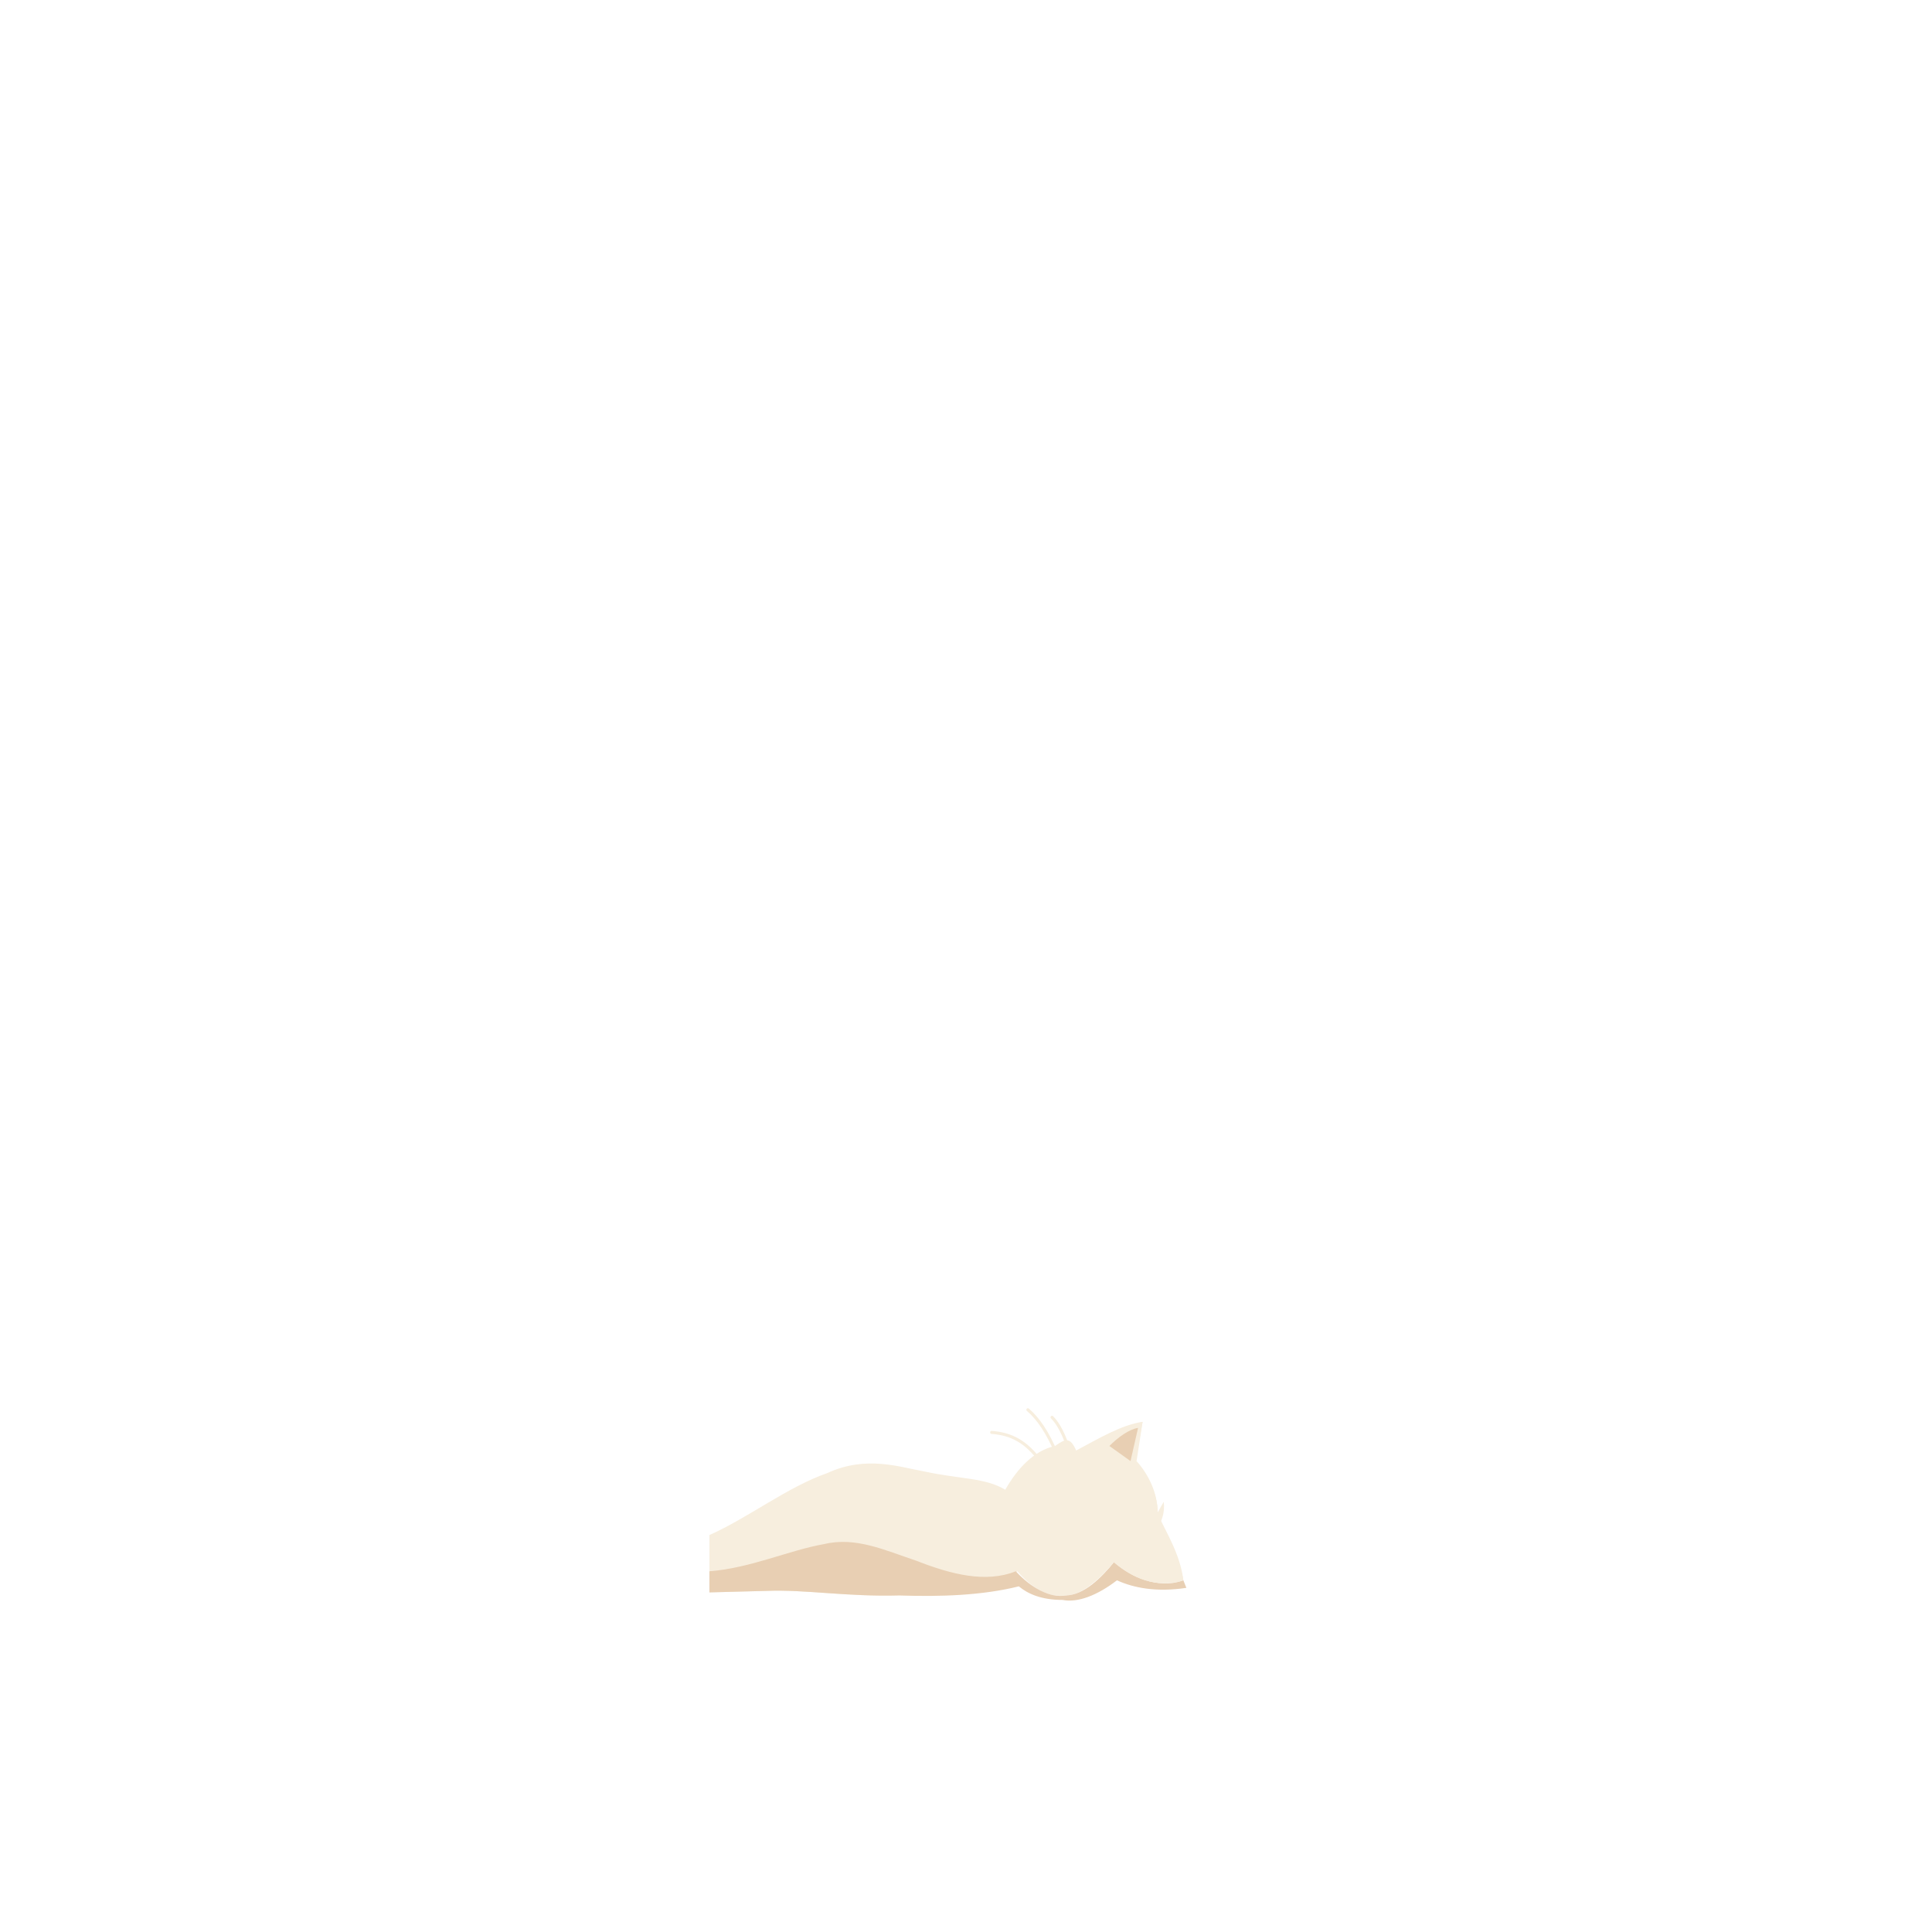
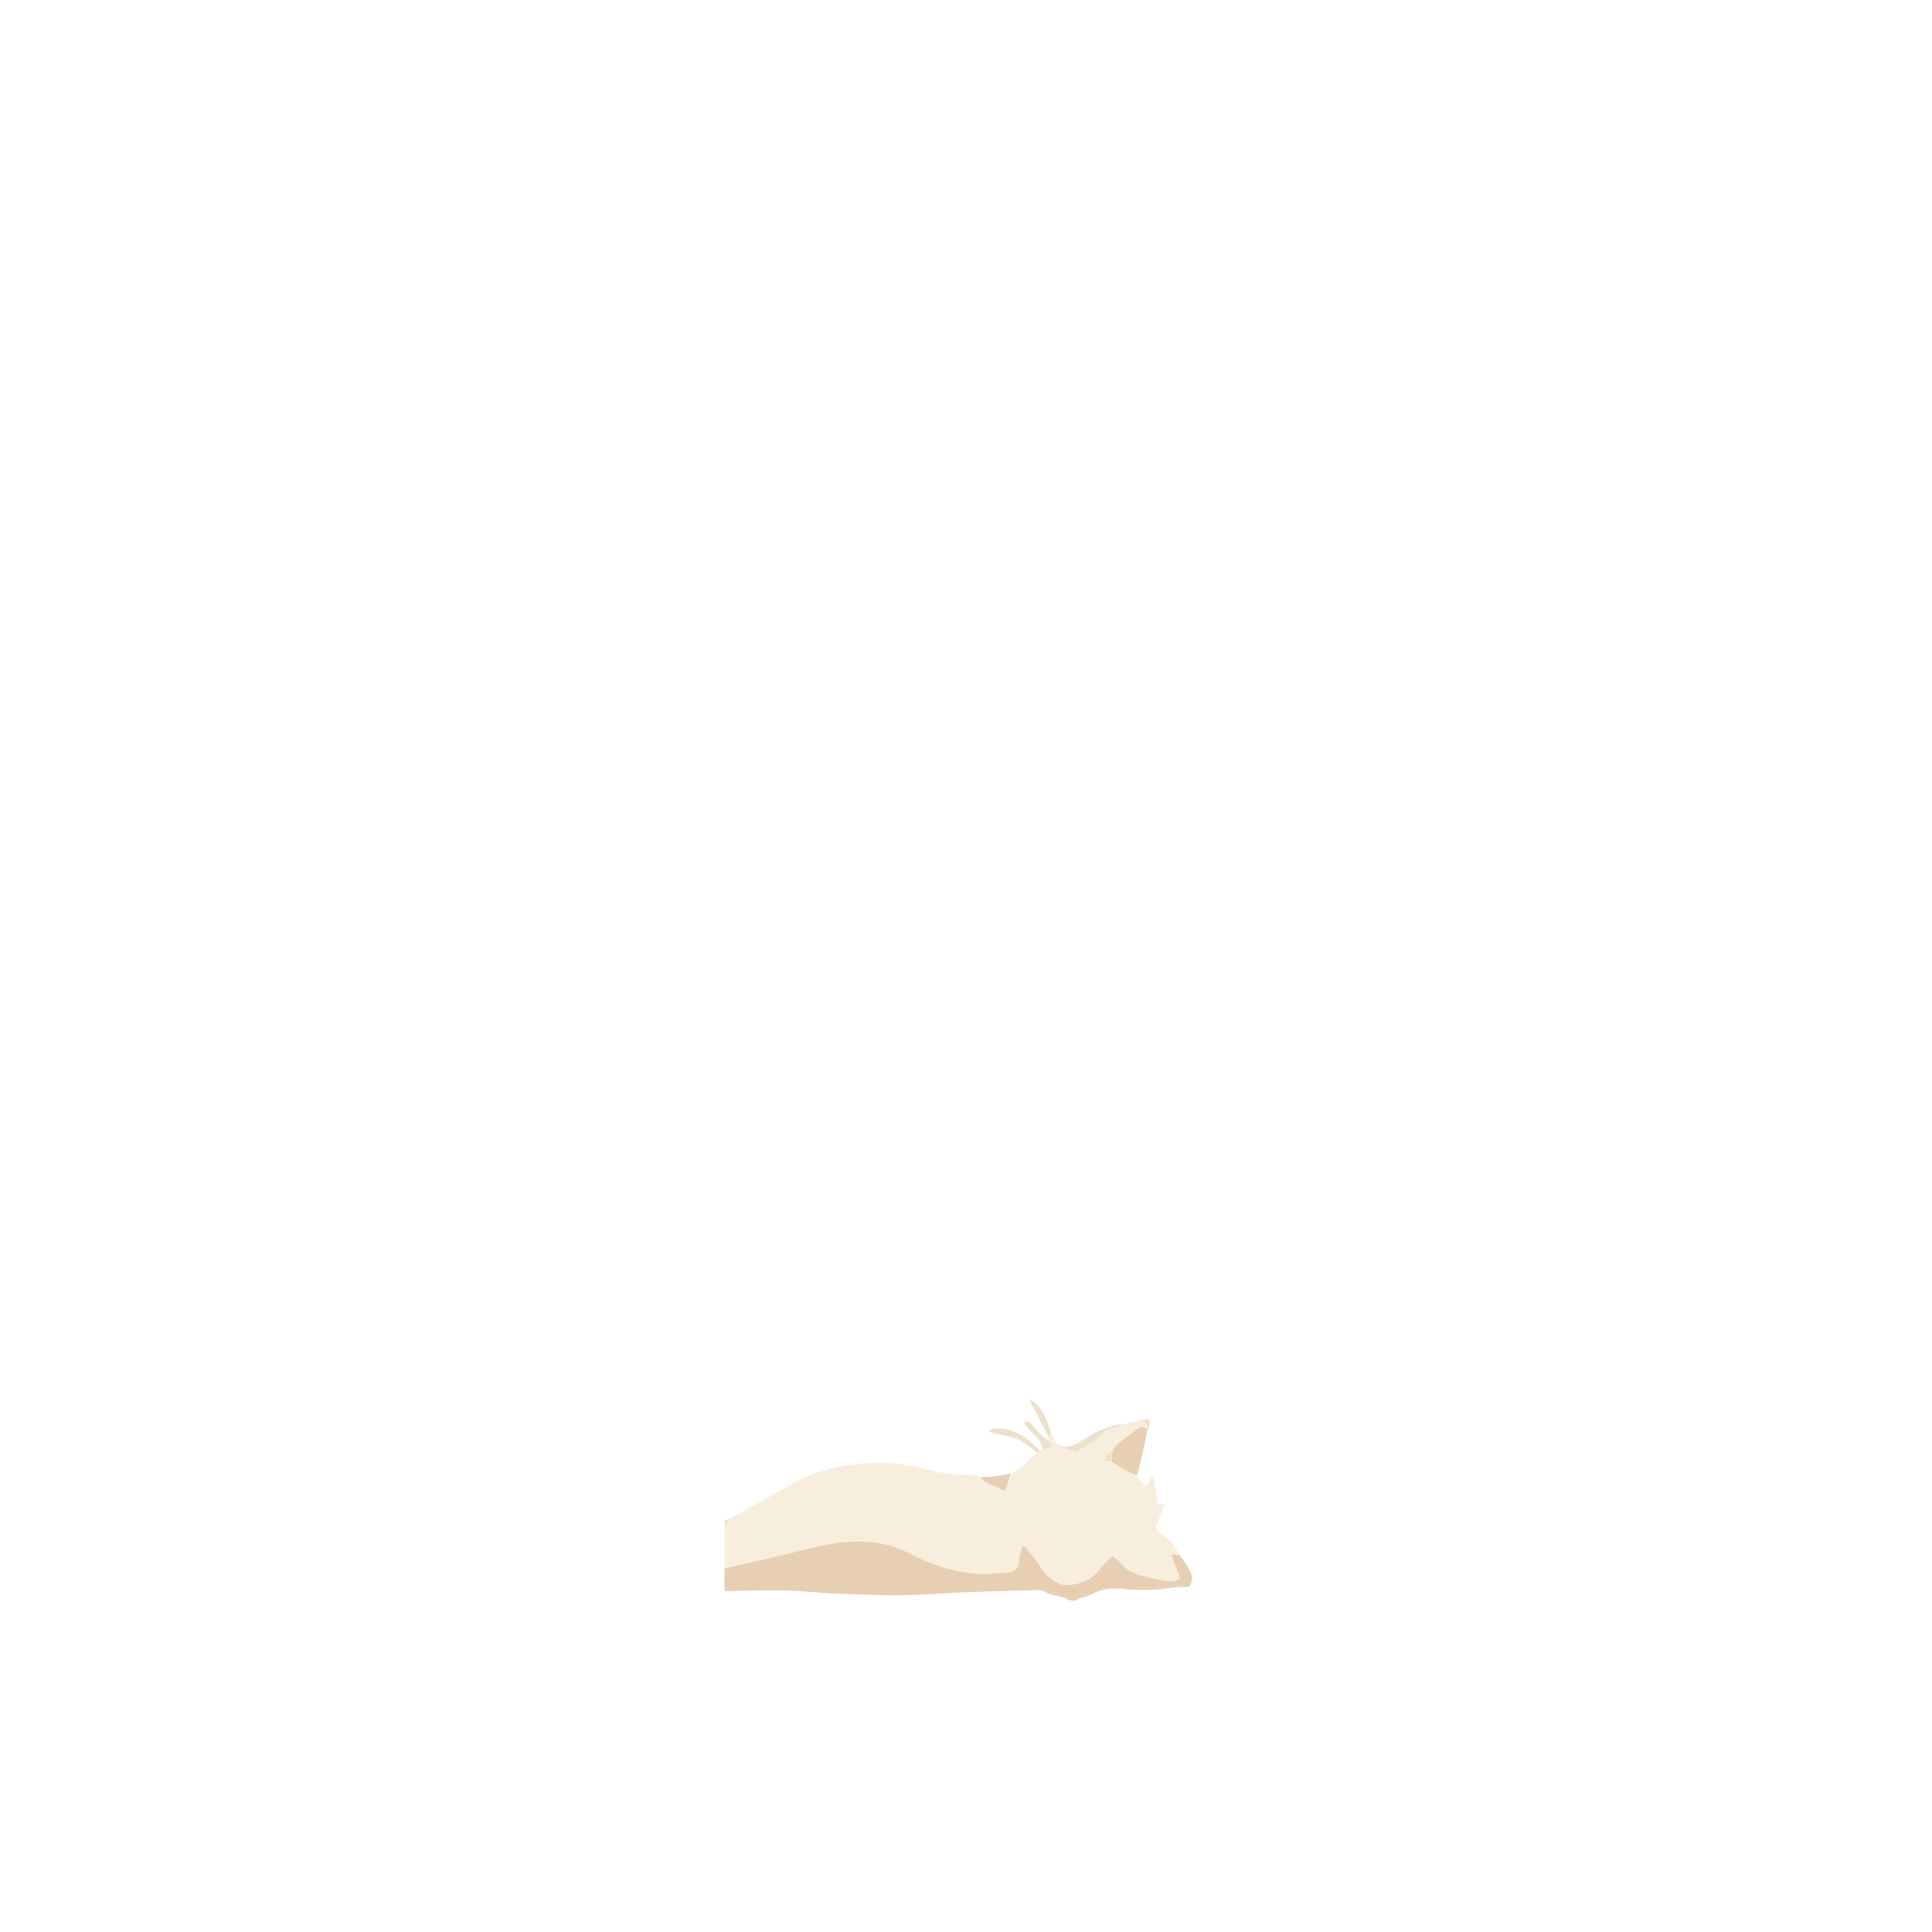
<svg xmlns="http://www.w3.org/2000/svg" width="1280" height="1280" viewBox="0 0 1280 1280" fill="none">
-   <path d="M470 1017 C495 1006 522 985 548 976 C574 964 596 972 613 975 C636 980 653 979 666 987 C674 973 685 961 699 958 C706 953 709 952 713 961 C728 953 743 944 757 942 L753 968 C761 977 767 989 767 1003 C773 1016 782 1030 784 1047 C770 1052 752 1047 738 1035 C728 1045 718 1057 706 1057 C692 1059 681 1049 674 1041 C649 1057 623 1058 596 1057 C561 1058 534 1053 508 1054 L470 1055Z" fill="#F7EEDE" id="Smooth sleeping body" />
-   <path d="M470 1041 C497 1039 523 1027 546 1023 C567 1018 586 1027 607 1034 C630 1043 653 1049 673 1041 C683 1052 696 1059 706 1057 C718 1057 730 1045 738 1035 C753 1048 771 1052 784 1047 L786 1052 C766 1055 751 1052 740 1047 C727 1057 714 1062 704 1060 C690 1060 681 1056 675 1051 C651 1057 623 1058 596 1057 C561 1058 534 1053 508 1054 L470 1055Z" fill="#E8CFB3" id="Smooth body underside" />
-   <path d="M672 989 C681 973 695 965 714 963 C727 954 742 946 757 942 L752 969 C760 977 767 989 767 1002 L771 995 C772 1003 769 1008 768 1011 C775 1021 782 1035 784 1047 C765 1052 751 1046 738 1035 C727 1048 717 1056 706 1057 C693 1058 683 1049 677 1038 C682 1024 681 1007 672 989Z" fill="#F7EEDE" id="Smooth head and paws" />
-   <path d="M735 958 C741 952 748 947 754 946 L749 968Z" fill="#E8CFB3" id="Inner ear" />
-   <path d="M690 969 C680 955 670 950 657 949" fill="none" id="Whisker 1" stroke="#F7EEDE" stroke-width="2" stroke-linecap="round" />
-   <path d="M700 963 C694 949 688 940 681 934" fill="none" id="Whisker 2" stroke="#F7EEDE" stroke-width="2" stroke-linecap="round" />
-   <path d="M709 963 C705 950 701 943 697 939" fill="none" id="Whisker 3" stroke="#F7EEDE" stroke-width="2" stroke-linecap="round" />
+   <path fill="#F7EEDE" opacity="1" stroke="none" d="M 480 1012.023 C 481.294 1010.102 482.479 1008 483.904 1005.903 C 494.339 1000.088 504.528 994.594 514.696 989.061 C 521.762 985.217 528.454 980.388 535.913 977.614 C 560.597 968.437 585.972 966.371 611.673 973.012 C 620.086 975.185 628.486 976.897 637.342 977.149 C 638.087 977.231 638.676 977.101 639.775 976.911 C 643.569 977.19 646.853 977.527 650.129 978.315 C 650.708 979.643 651.1 980.866 651.922 981.334 C 654.41 982.754 657.054 983.905 659.66 985.113 C 661.509 985.969 663.394 986.747 665.613 987.713 C 667.339 983.505 668.797 979.951 670.608 976.159 C 673.293 974.401 675.626 972.879 678.256 971.136 C 681.316 968.139 684.079 965.363 687.092 962.458 C 687.847 961.78 688.352 961.232 689.305 960.624 C 690.053 960.524 690.352 960.484 691.035 960.323 C 693.16 959.574 694.902 958.946 697.352 958.062 C 696.202 956.249 695.268 954.777 694.078 952.946 C 693.804 952.004 693.785 951.421 694.137 950.84 C 695.243 950.867 695.979 950.892 696.945 951.038 C 697.175 951.157 697.422 951.613 697.386 951.95 C 697.781 953.001 698.211 953.713 698.932 954.803 C 699.726 955.988 700.229 956.795 700.943 957.922 C 705.148 959.536 709.144 960.831 712.948 962.064 C 718.337 958.71 723.618 955.425 728.894 952.133 C 729.388 951.825 730.122 951.571 730.29 951.123 C 731.861 946.919 735.69 946.622 739.238 945.675 C 741.039 945.195 742.711 944.234 744.817 943.292 C 745.753 943.042 746.312 942.989 747.046 943.109 C 747.867 943.027 748.515 942.773 749.544 942.314 C 750.491 942.025 751.057 941.941 751.801 942.015 C 752.613 941.911 753.246 941.649 754.273 941.184 C 755.251 940.915 755.834 940.849 756.733 940.985 C 759.883 941.701 759.804 943.842 759.351 945.831 C 756.361 944.134 754.554 945.938 752.73 947.286 C 748.555 950.374 744.357 953.445 740.375 956.77 C 738.977 957.938 738.183 959.83 736.724 961.481 C 733.885 962.76 731.924 964.325 731.587 967.849 C 733.19 968.132 734.587 968.379 736.217 968.962 C 741.963 972.252 747.478 975.206 753.251 978.511 C 755.349 980.768 757.189 982.675 759.373 984.939 C 760.857 982.347 761.942 980.452 763.027 978.557 C 763.4 978.605 763.772 978.654 764.145 978.702 C 765.134 984.588 766.123 990.475 767.144 996.558 C 768.438 996.558 769.716 996.558 771.759 996.558 C 770.123 1000.612 768.701 1004.212 767.219 1007.786 C 765.214 1012.624 765.118 1012.718 769.495 1015.97 C 774.459 1019.66 778.498 1024.079 781.047 1029.89 C 779.415 1030.165 778.024 1030.165 776.055 1030.165 C 778.005 1035.408 779.888 1040.472 781.78 1045.557 C 778.287 1048.406 774.565 1047.727 770.908 1047.118 C 767.448 1046.541 763.985 1045.911 760.584 1045.062 C 754.08 1043.44 747.655 1041.628 742.973 1036.257 C 741.338 1034.382 739.397 1032.775 737.212 1030.677 C 734.068 1033.877 730.951 1036.367 728.708 1039.485 C 724.781 1044.945 719.351 1048.005 713.182 1049.369 C 709.318 1050.224 704.334 1050.714 701.183 1048.968 C 696.602 1046.428 692.189 1042.997 689.252 1037.955 C 686.371 1033.01 682.291 1028.763 678.737 1024.209 C 678.248 1024.322 677.759 1024.434 677.27 1024.547 C 676.478 1027.866 675.191 1031.16 675.014 1034.512 C 674.766 1039.218 672.226 1041.459 668.125 1041.759 C 660.329 1042.33 652.394 1043.334 644.701 1042.486 C 630.195 1040.887 616.331 1036.413 603.392 1029.532 C 588.561 1021.645 572.576 1019.989 556.433 1022.033 C 543.861 1023.624 531.544 1027.266 519.134 1030.084 C 506.083 1033.048 493.108 1036.383 480 1039.05 Z" id="CatBody source 001" />
+   <path fill="#E8CFB3" opacity="1" stroke="none" d="M 718.393 1058.176 C 717.121 1058.516 715.661 1058.567 714.611 1059.25 C 711.567 1061.231 708.857 1060.917 705.403 1058.35 C 700.076 1057.359 695.626 1056.553 691.505 1054.279 C 690.071 1053.487 688.064 1053.483 686.328 1053.528 C 671.221 1053.911 656.112 1054.276 641.012 1054.869 C 626.126 1055.453 611.255 1056.741 596.368 1056.902 C 581.682 1057.062 566.986 1056.199 552.294 1055.781 C 551.705 1055.764 551.117 1055.718 550.528 1055.681 C 539.386 1054.965 528.246 1053.681 517.102 1053.653 C 504.735 1053.623 492.368 1053.899 480 1054.149 L 480 1039.05 C 493.108 1036.383 506.083 1033.048 519.134 1030.084 C 531.544 1027.266 543.861 1023.624 556.433 1022.033 C 572.576 1019.989 588.561 1021.645 603.392 1029.532 C 616.331 1036.413 630.195 1040.887 644.701 1042.486 C 652.394 1043.334 660.329 1042.33 668.125 1041.759 C 672.226 1041.459 674.766 1039.218 675.014 1034.512 C 675.191 1031.16 676.478 1027.866 677.27 1024.547 C 677.759 1024.434 678.248 1024.322 678.737 1024.209 C 682.291 1028.763 686.371 1033.01 689.252 1037.955 C 692.189 1042.997 696.602 1046.428 701.183 1048.968 C 704.334 1050.714 709.318 1050.224 713.182 1049.369 C 719.351 1048.005 724.781 1044.945 728.708 1039.485 C 730.951 1036.367 734.068 1033.877 737.212 1030.677 C 739.397 1032.775 741.338 1034.382 742.973 1036.257 C 747.655 1041.628 754.08 1043.44 760.584 1045.062 C 763.985 1045.911 767.448 1046.541 770.908 1047.118 C 774.565 1047.727 778.287 1048.406 781.78 1045.557 C 779.888 1040.472 778.005 1035.408 776.055 1030.165 C 778.024 1030.165 779.415 1030.165 781.364 1030.127 C 783.727 1033.052 785.499 1036.035 787.345 1038.972 C 789.849 1042.956 790.988 1046.979 787.647 1051.467 C 785.205 1051.561 783.054 1051.135 780.959 1051.329 C 775.723 1051.813 770.527 1052.918 765.288 1053.146 C 758.86 1053.427 752.344 1053.592 745.977 1052.854 C 738.402 1051.975 731.205 1051.904 724.344 1055.753 C 722.49 1056.793 720.383 1057.381 718.393 1058.176 Z" id="CatBody source 008" />
+   <path fill="#E8CFB3" opacity="1" stroke="none" d="M 759.919 948.949 C 758.768 954.429 757.686 959.924 756.445 965.384 C 755.541 969.358 754.427 973.284 753.2 977.696 C 747.478 975.206 741.963 972.252 736.26 968.497 C 736.419 965.595 736.766 963.493 737.113 961.391 C 738.183 959.83 738.977 957.938 740.375 956.77 C 744.357 953.445 748.555 950.374 752.73 947.286 C 754.554 945.938 756.361 944.134 759.383 946.326 C 759.836 947.63 759.877 948.29 759.919 948.949 Z" id="CatBody source 022" />
+   <path fill="#EDE1CE" opacity="1" stroke="none" d="M 700.943 957.922 C 700.927 957.573 701.15 957.465 701.311 957.525 C 708.056 960.031 713.231 956.63 718.634 953.285 C 726.327 948.524 734.343 944.342 744.001 943.38 C 742.711 944.234 741.039 945.195 739.238 945.675 C 735.69 946.622 731.861 946.919 730.29 951.123 C 730.122 951.571 729.388 951.825 728.894 952.133 C 723.618 955.425 718.337 958.71 712.948 962.064 C 709.144 960.831 705.148 959.536 700.943 957.922 Z" id="CatBody source 024" />
+   <path fill="#EDE1CE" opacity="1" stroke="none" d="M 687.092 962.458 C 682.163 958.418 677.421 954.346 670.852 952.296 C 665.552 951.073 660.69 949.945 654.637 948.541 C 656.492 947.533 657.447 946.615 658.482 946.516 C 664.906 945.9 671.018 947.346 676.4 950.743 C 680.655 953.428 684.414 956.899 688.625 960.353 C 688.352 961.232 687.847 961.78 687.092 962.458 Z" id="CatBody source 025" />
+   <path fill="#E8CFB3" opacity="1" stroke="none" d="M 650.129 978.315 C 656.706 979.237 662.986 977.337 669.793 976.284 C 668.797 979.951 667.339 983.505 665.613 987.713 C 663.394 986.747 661.509 985.969 659.66 985.113 C 657.054 983.905 654.41 982.754 651.922 981.334 C 651.1 980.866 650.708 979.643 650.129 978.315 Z" id="CatBody source 026" />
+   <path fill="#EDE1CE" opacity="1" stroke="none" d="M 694.137 950.84 C 689.904 943.126 686.042 935.413 681.799 926.939 C 688.551 930.101 693.145 937.688 696.624 950.492 C 695.979 950.892 695.243 950.867 694.137 950.84 Z" id="CatBody source 027" />
+   <path fill="#EDE1CE" opacity="1" stroke="none" d="M 691.035 960.323 C 689.916 958.314 689.586 955.905 688.35 954.124 C 686.592 951.592 684.143 949.545 682.039 947.245 C 680.798 945.89 679.654 944.448 678.519 943.107 C 680.55 940.847 681.942 941.953 682.976 943.019 C 685.143 945.252 687.029 947.757 689.169 950.019 C 690.451 951.375 691.994 952.484 693.877 953.504 C 695.268 954.777 696.202 956.249 697.352 958.062 C 694.902 958.946 693.16 959.574 691.035 960.323 Z" id="CatBody source 028" />
+   <path fill="#EDE1CE" opacity="1" stroke="none" d="M 480 1007.424 C 481.064 1007.04 482.138 1006.655 483.223 1006.269 C 482.239 1008.117 481.222 1010.115 480 1011.99 Z" id="CatBody source 029" />
+   <path fill="#EDE1CE" opacity="1" stroke="none" d="M 760.246 948.665 C 759.877 948.29 759.836 947.63 759.762 946.477 C 759.804 943.842 759.883 941.701 756.733 940.985 C 761.05 939.505 761.752 939.884 761.607 944.01 C 761.556 945.477 760.935 946.924 760.246 948.665 Z" id="CatBody source 030" />
+   <path fill="#EDE1CE" opacity="1" stroke="none" d="M 736.724 961.481 C 736.766 963.493 736.419 965.595 736.029 968.161 C 734.587 968.379 733.19 968.132 731.587 967.849 C 731.924 964.325 733.885 962.76 736.724 961.481 Z" id="CatBody source 031" />
+   <path fill="#EDE1CE" opacity="1" stroke="none" d="M 697.386 951.95 C 697.872 952.335 698.321 953.058 698.706 954.103 C 698.211 953.713 697.781 953.001 697.386 951.95 Z" id="CatBody source 035" />
+   <path fill="#E8CFB3" opacity="1" stroke="none" d="M 637.342 977.149 C 637.776 976.814 638.366 976.693 639.111 976.771 C 638.676 977.101 638.087 977.231 637.342 977.149 Z" id="CatBody source 038" />
+   <path fill="#EDE1CE" opacity="1" stroke="none" d="M 751.801 942.015 C 752.18 941.611 752.738 941.366 753.587 941.253 C 753.246 941.649 752.613 941.911 751.801 942.015 Z" id="CatBody source 039" />
+   <path fill="#EDE1CE" opacity="1" stroke="none" d="M 747.046 943.109 C 747.44 942.715 748.007 942.492 748.869 942.395 C 748.515 942.773 747.867 943.027 747.046 943.109 Z" id="CatBody source 040" />
</svg>
